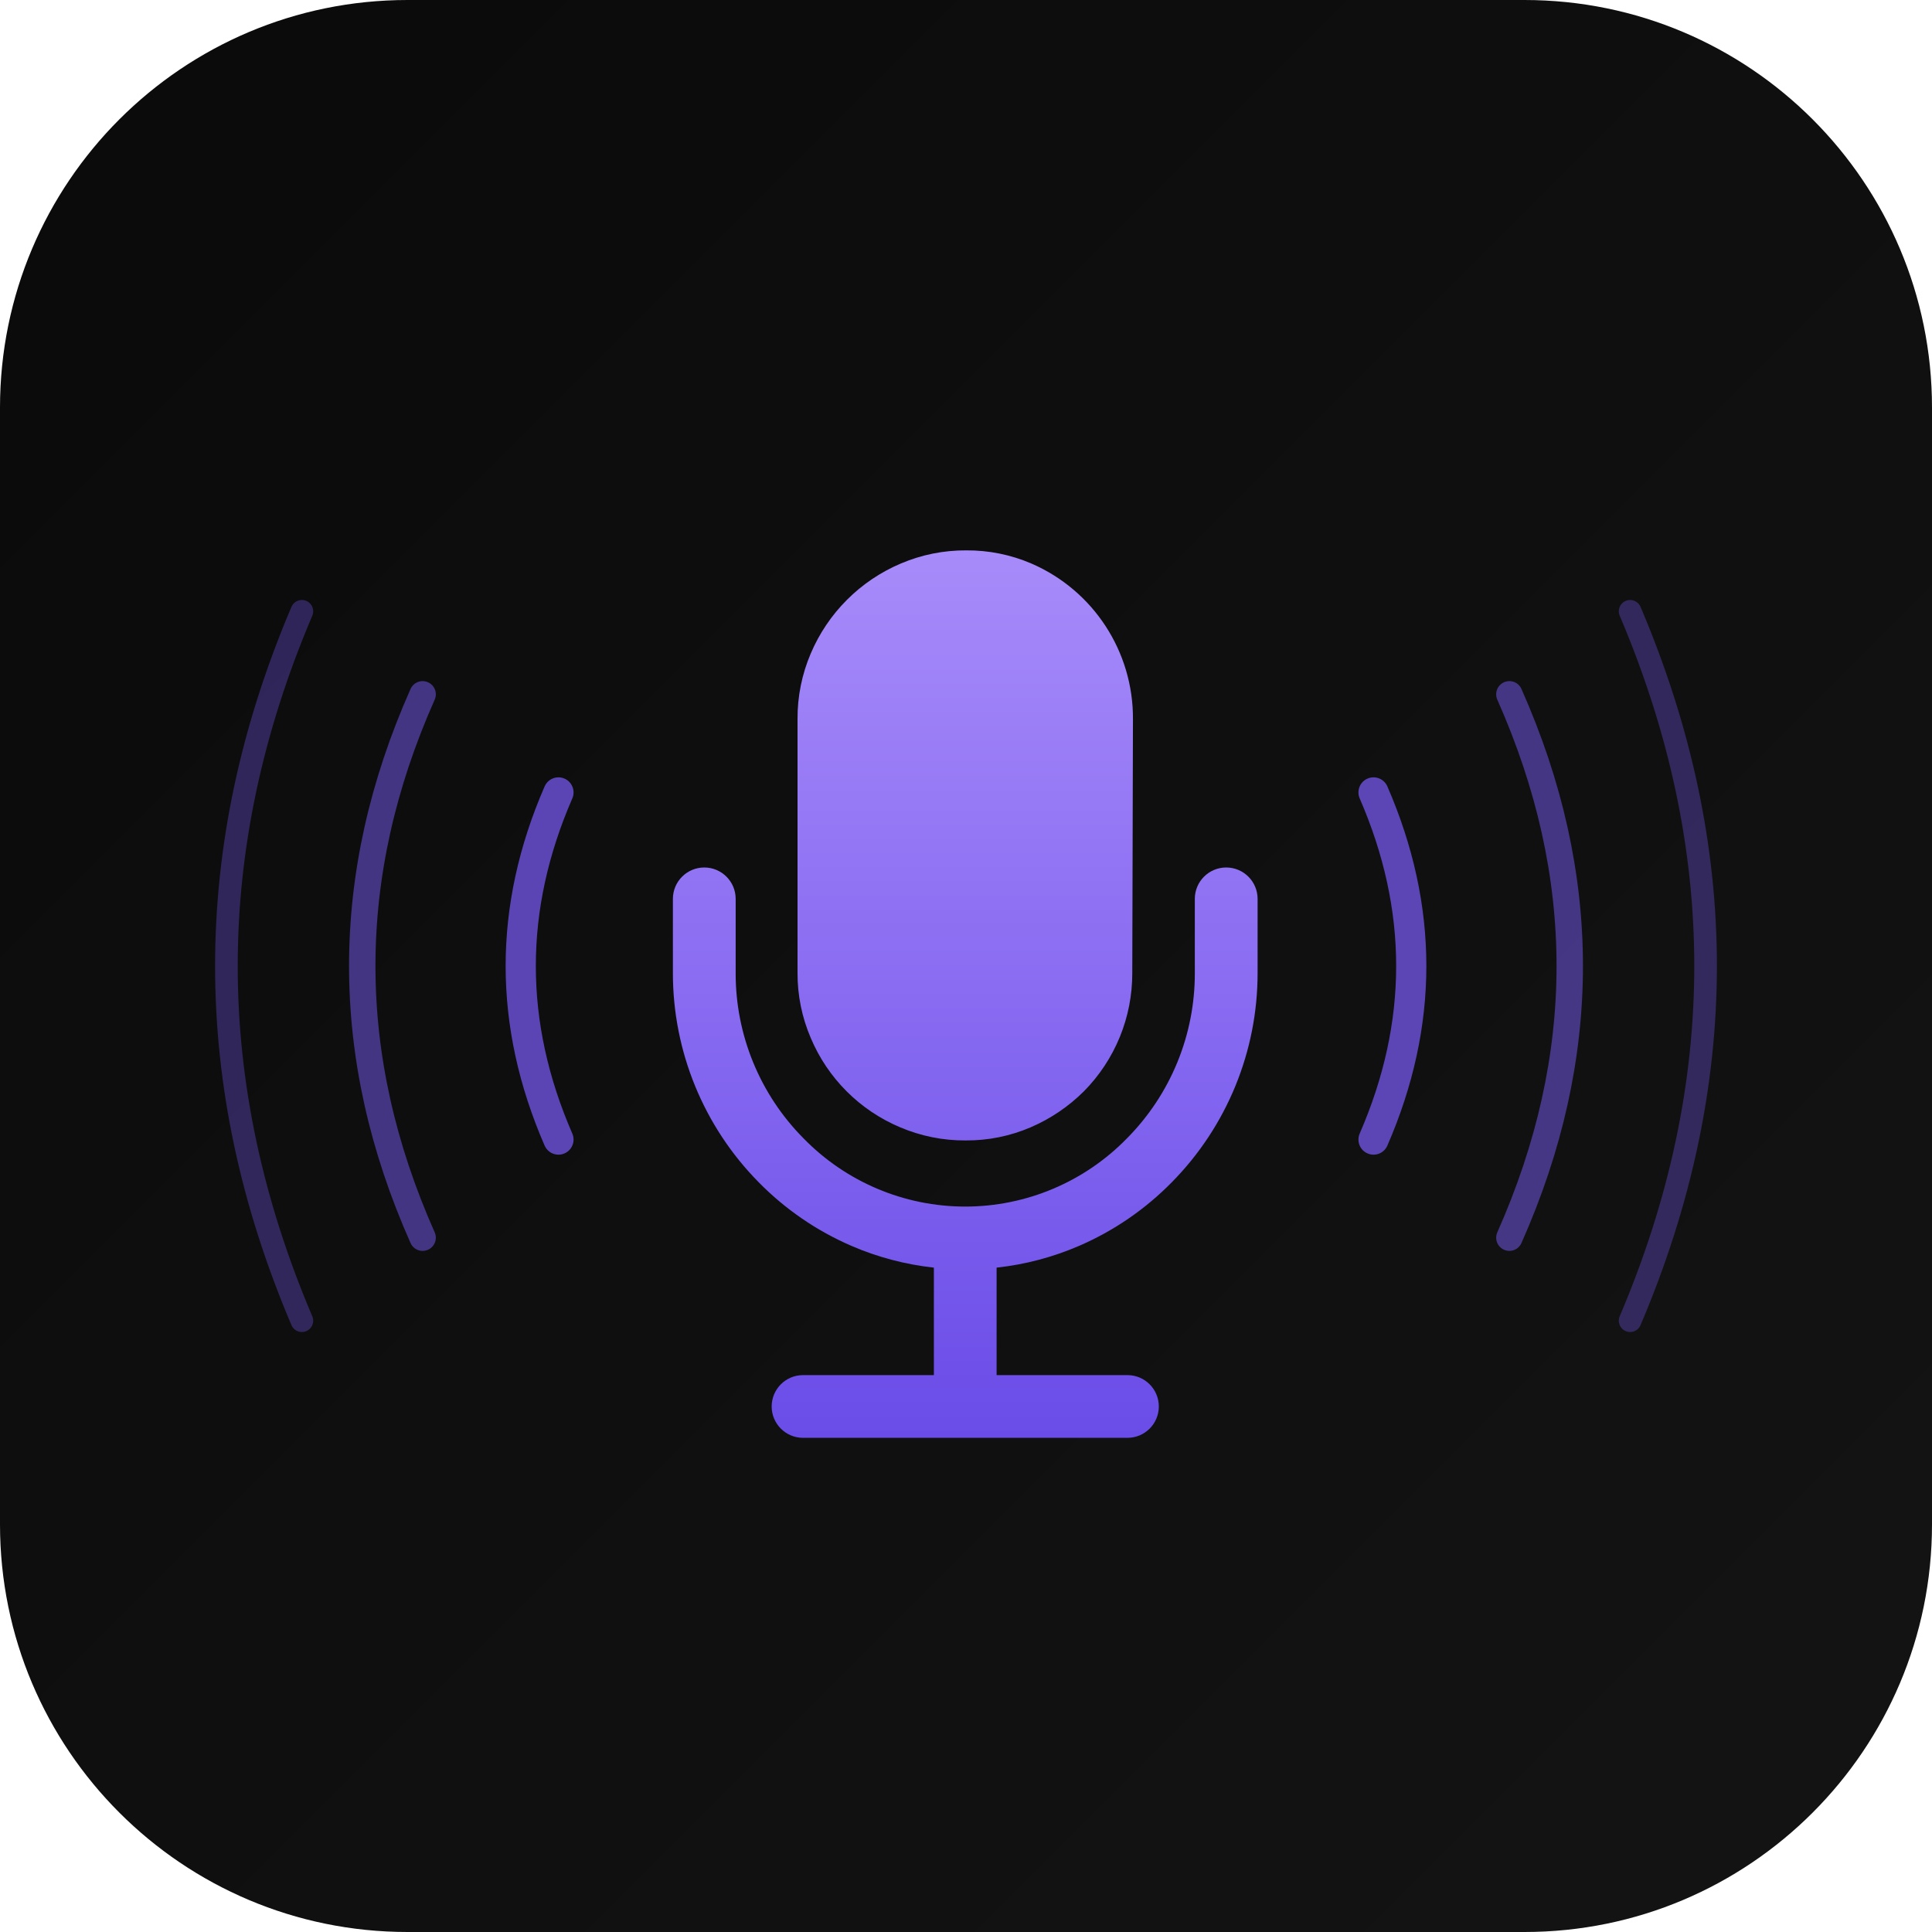
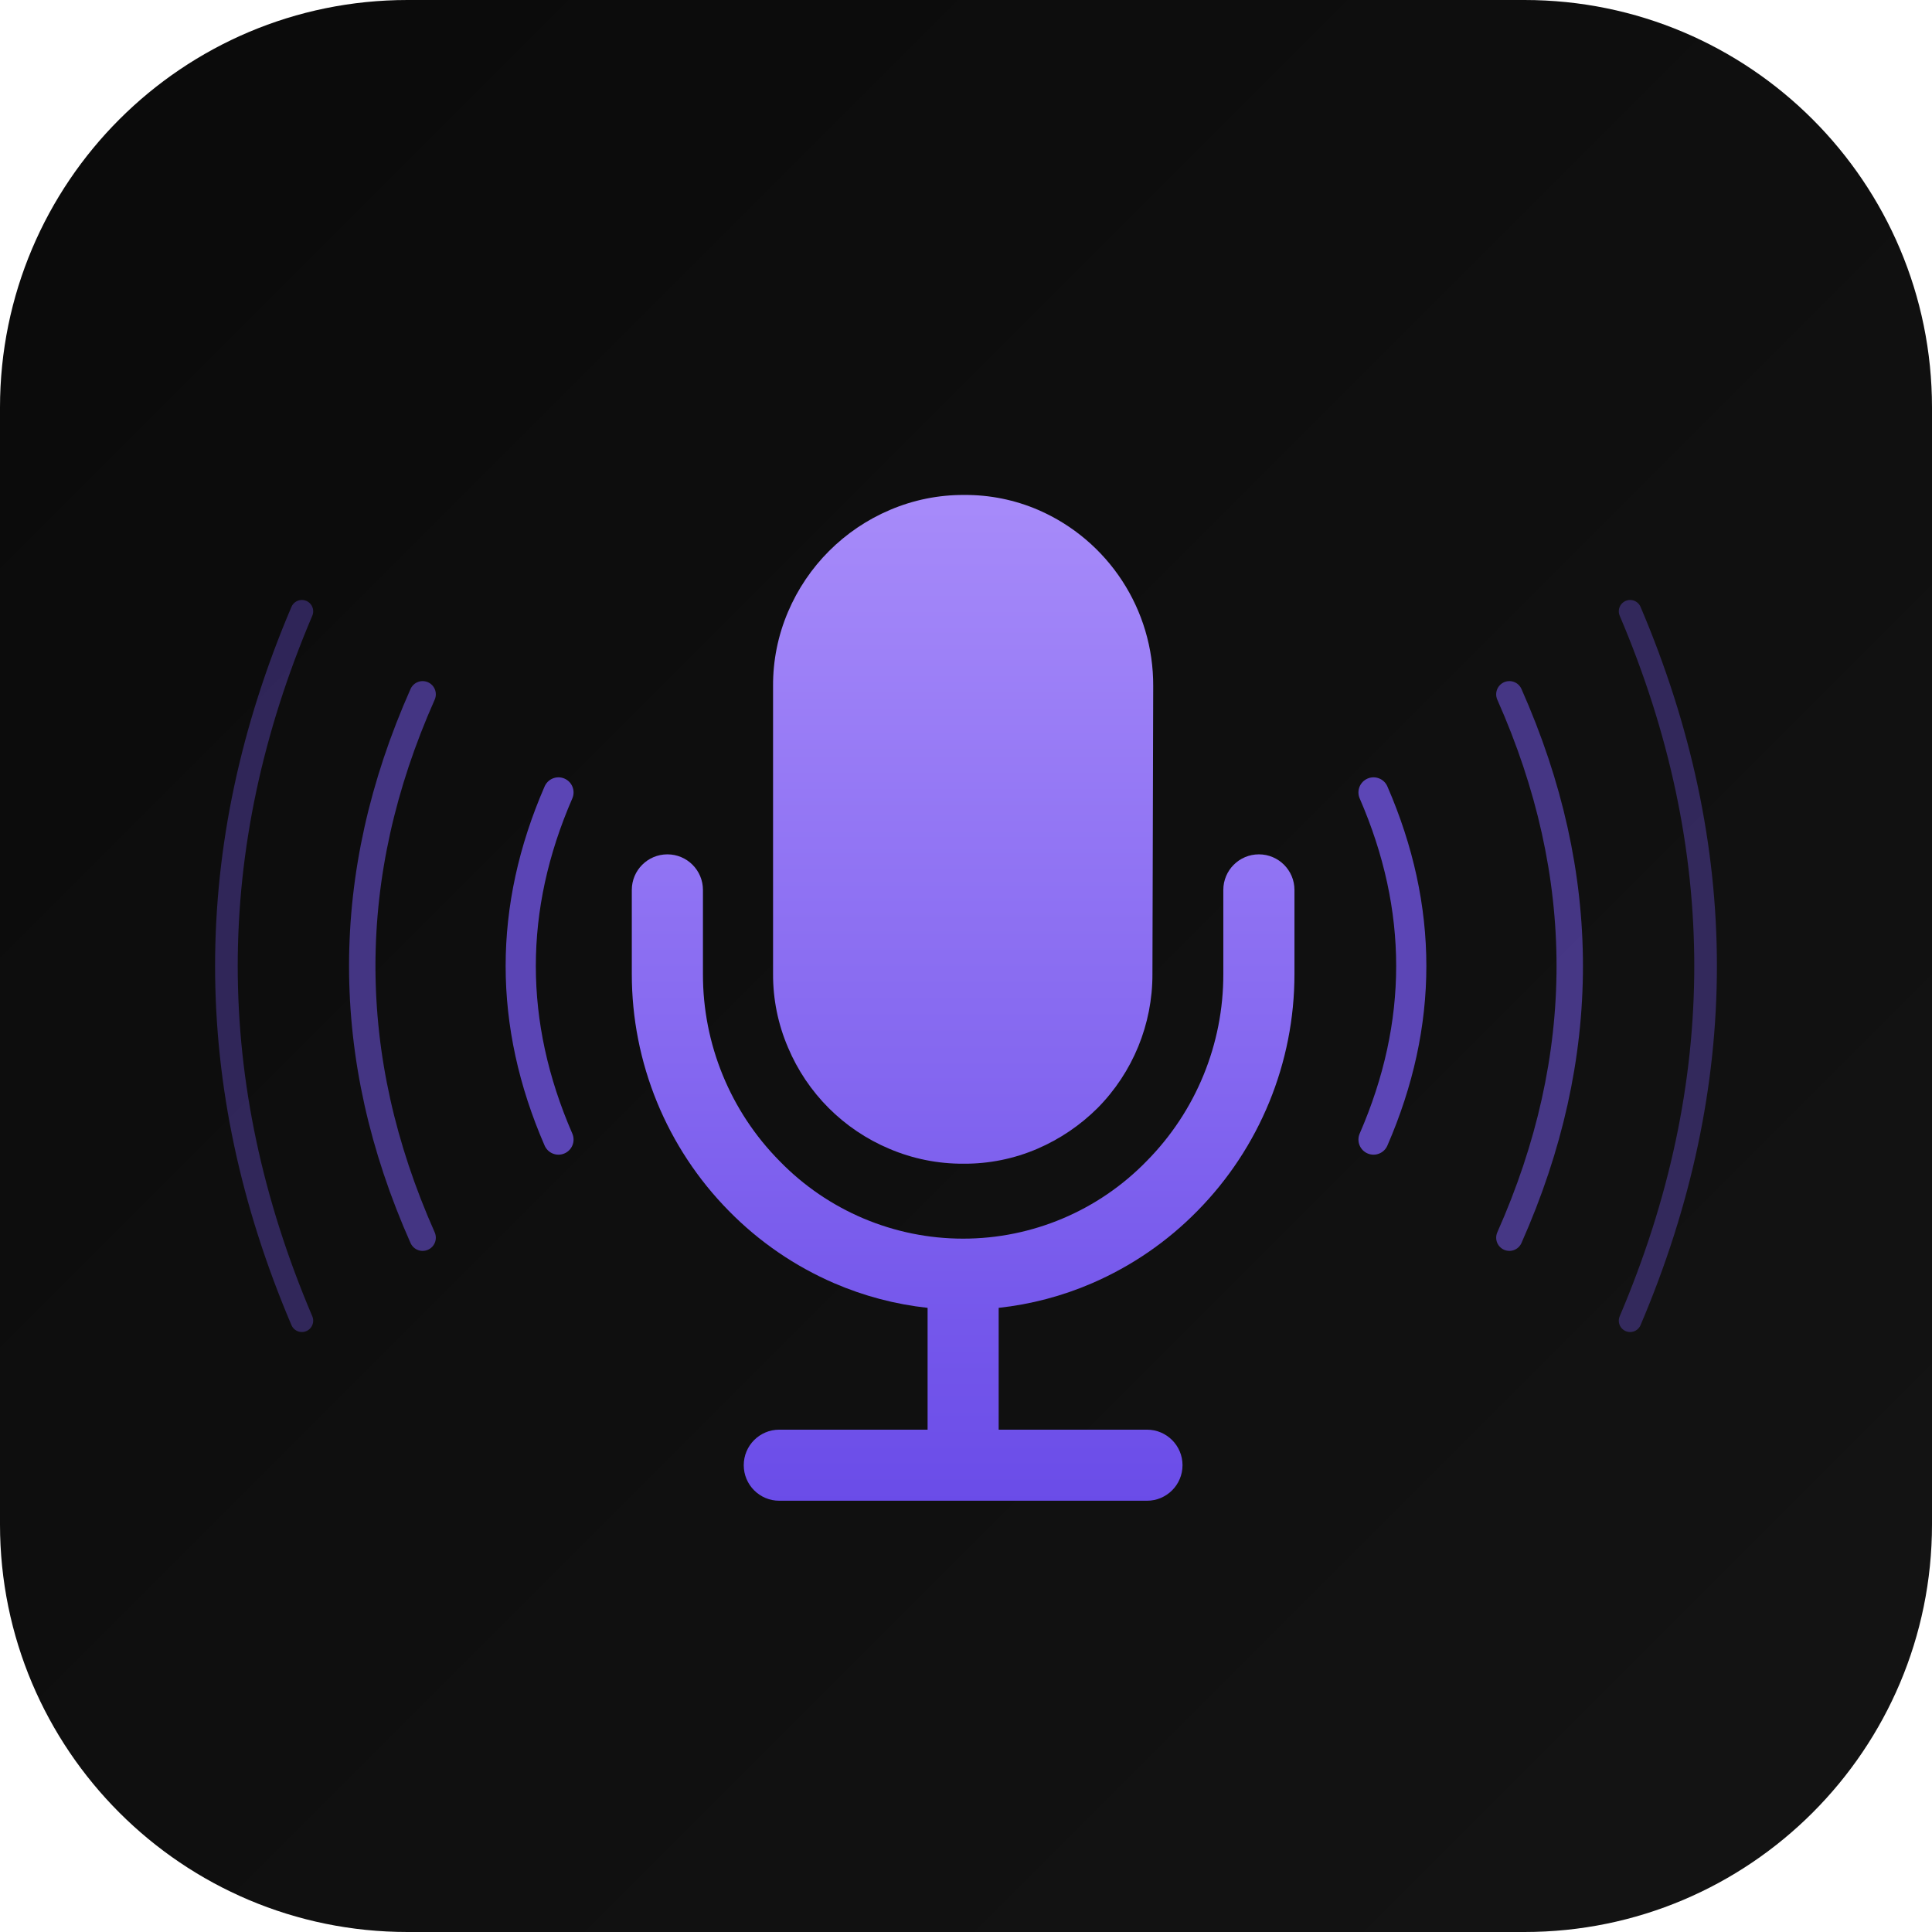
<svg xmlns="http://www.w3.org/2000/svg" viewBox="0 0 512 512" width="512" height="512">
  <defs>
    <linearGradient id="bg" x1="0" y1="0" x2="1" y2="1">
      <stop offset="0%" stop-color="#0a0a0a" />
      <stop offset="100%" stop-color="#141414" />
    </linearGradient>
    <linearGradient id="mic" x1="0.5" y1="0" x2="0.5" y2="1">
      <stop offset="0%" stop-color="#a78bfa" />
      <stop offset="100%" stop-color="#6a4ce8" />
    </linearGradient>
  </defs>
  <rect width="512" height="512" rx="108" fill="url(#bg)" />
-   <g transform="translate(260, 256) scale(15)">
+   <g transform="translate(260, 256) scale(17)">
    <path d="M11.665 7.915v1.31a5.257 5.257 0 0 1-1.514 3.694 5.174 5.174 0 0 1-1.641 1.126 5.04 5.04 0 0 1-1.456.384v1.899h2.312a.554.554 0 0 1 0 1.108H3.634a.554.554 0 0 1 0-1.108h2.312v-1.899a5.045 5.045 0 0 1-1.456-.384 5.174 5.174 0 0 1-1.641-1.126 5.257 5.257 0 0 1-1.514-3.695v-1.31a.554.554 0 1 1 1.109 0v1.31a4.131 4.131 0 0 0 1.195 2.917 3.989 3.989 0 0 0 5.722 0 4.133 4.133 0 0 0 1.195-2.917v-1.31a.554.554 0 1 1 1.109 0zM3.77 10.37a2.875 2.875 0 0 1-.233-1.146V4.738A2.905 2.905 0 0 1 3.77 3.58a3 3 0 0 1 1.59-1.59 2.902 2.902 0 0 1 1.158-.233 2.865 2.865 0 0 1 1.152.233 2.977 2.977 0 0 1 1.793 2.748l-.012 4.487a2.958 2.958 0 0 1-.856 2.09 3.025 3.025 0 0 1-.937.634 2.865 2.865 0 0 1-1.152.233 2.905 2.905 0 0 1-1.158-.233A2.957 2.957 0 0 1 3.77 10.37z" fill="url(#mic)" transform="translate(-6.78, -9.1)" />
  </g>
  <g opacity="0.7">
    <path d="M148 210 Q128 256 148 302" fill="none" stroke="#7c5cfc" stroke-width="8" stroke-linecap="round" />
    <path d="M112 184 Q80 256 112 328" fill="none" stroke="#7c5cfc" stroke-width="7" stroke-linecap="round" opacity="0.7" />
    <path d="M80 162 Q40 256 80 350" fill="none" stroke="#7c5cfc" stroke-width="6" stroke-linecap="round" opacity="0.45" />
  </g>
  <g opacity="0.7">
    <path d="M364 210 Q384 256 364 302" fill="none" stroke="#7c5cfc" stroke-width="8" stroke-linecap="round" />
    <path d="M400 184 Q432 256 400 328" fill="none" stroke="#7c5cfc" stroke-width="7" stroke-linecap="round" opacity="0.7" />
    <path d="M432 162 Q472 256 432 350" fill="none" stroke="#7c5cfc" stroke-width="6" stroke-linecap="round" opacity="0.45" />
  </g>
</svg>
